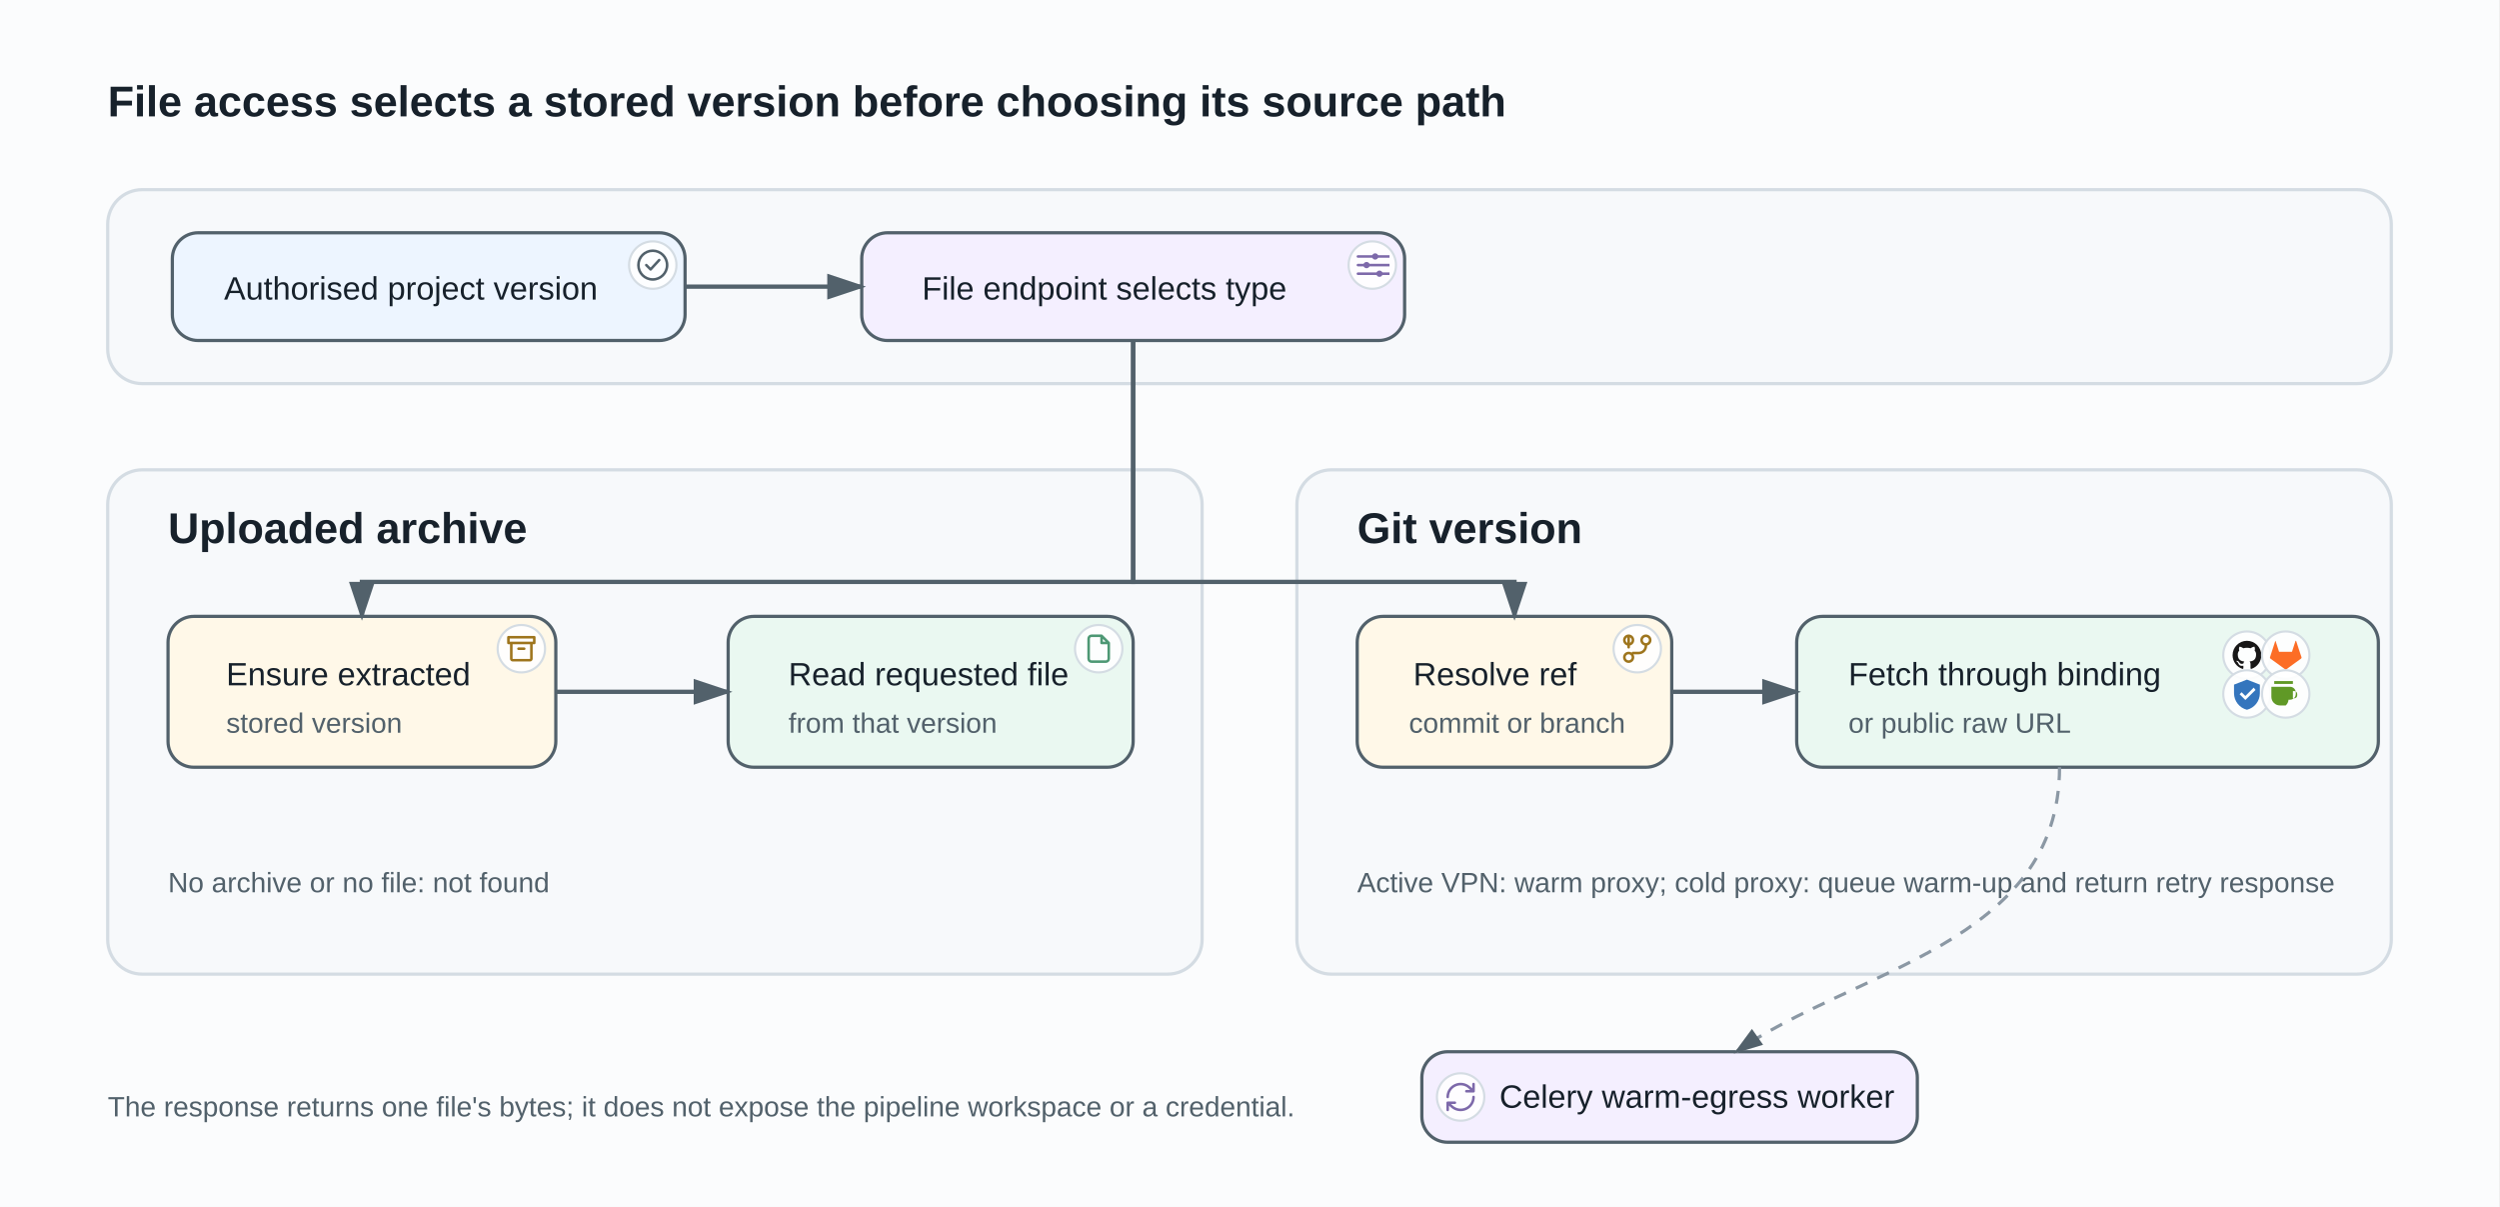
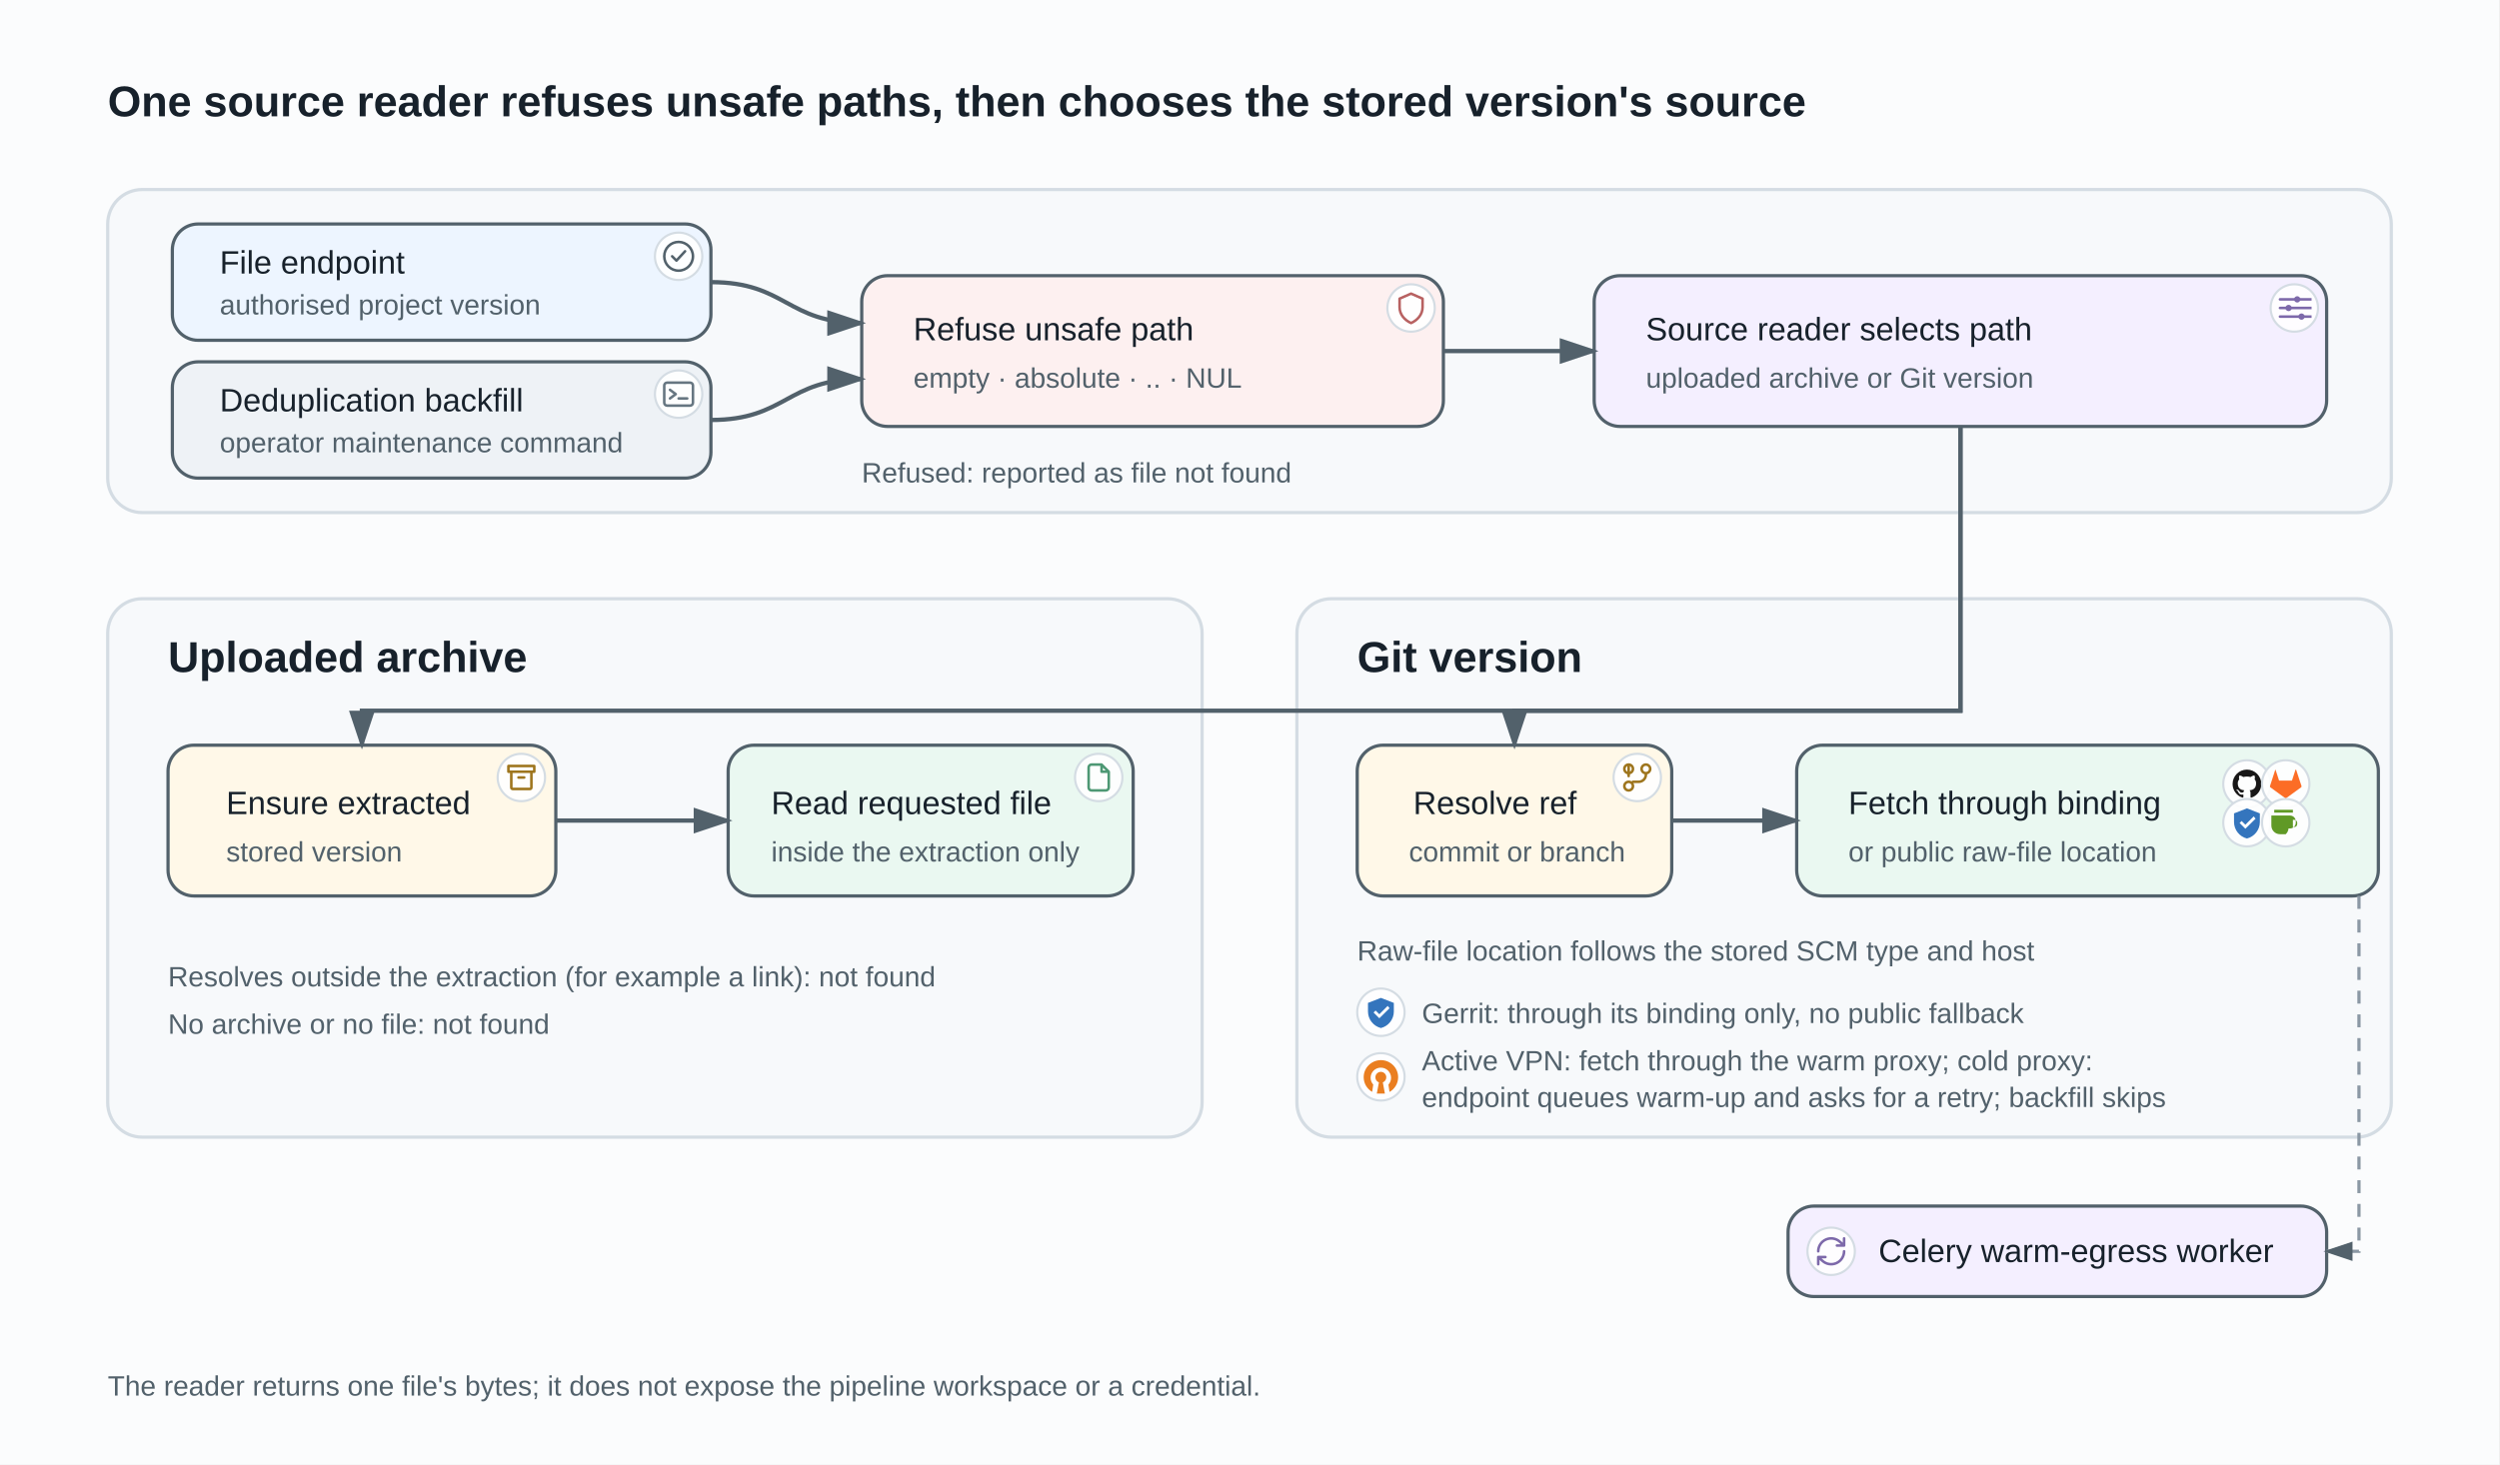
- <svg xmlns="http://www.w3.org/2000/svg" width="1160" height="560" viewBox="0 0 1160 560" role="img" aria-labelledby="title desc">
+ <svg xmlns="http://www.w3.org/2000/svg" width="1160" height="680" viewBox="0 0 1160 680" role="img" aria-labelledby="title desc">
  <defs>
    <marker id="a" markerWidth="10" markerHeight="10" refX="8" refY="3" orient="auto">
      <path d="M0 0L0 6L9 3z" fill="#52616b" />
    </marker>
    <style>text{font-family:Arial,sans-serif;fill:#17212b}.h{font-size:20px;font-weight:700}.t{font-size:15px}.s{font-size:13px;fill:#52616b}.b{stroke:#52616b;stroke-width:1.5;rx:12}.l{stroke:#52616b;stroke-width:2;fill:none;marker-end:url(#a)}.d{stroke:#8b98a4;stroke-width:1.5;stroke-dasharray:6 5;fill:none;marker-end:url(#a)}.lane{fill:#f7f9fb;stroke:#d4dce3;stroke-width:1.5;rx:16}.chip{fill:#ffffff;fill-opacity:.9;stroke:#d4dce3;stroke-width:1}</style>
    <symbol id="ico-github" viewBox="0 0 24 24">
      <path fill="#181717" d="M12 2C6.477 2 2 6.484 2 12.017c0 4.425 2.865 8.18 6.839 9.504.5.092.682-.217.682-.483 0-.237-.008-.868-.013-1.703-2.782.605-3.369-1.343-3.369-1.343-.454-1.158-1.11-1.466-1.11-1.466-.908-.62.069-.608.069-.608 1.003.07 1.531 1.032 1.531 1.032.892 1.53 2.341 1.088 2.91.832.092-.647.35-1.088.636-1.338-2.22-.253-4.555-1.113-4.555-4.951 0-1.093.39-1.988 1.029-2.688-.103-.253-.446-1.272.098-2.65 0 0 .84-.27 2.75 1.026A9.564 9.564 0 0112 6.844c.853.004 1.705.115 2.504.337 1.909-1.296 2.747-1.027 2.747-1.027.546 1.379.202 2.398.1 2.651.64.7 1.028 1.595 1.028 2.688 0 3.848-2.339 4.695-4.566 4.943.359.309.678.92.678 1.855 0 1.338-.012 2.419-.012 2.747 0 .268.18.58.688.482A10.019 10.019 0 0022 12.017C22 6.484 17.522 2 12 2z" />
    </symbol>
    <symbol id="ico-gitlab" viewBox="0 0 24 24">
      <path fill="#FC6D26" d="M22.65 14.39L12 22.13 1.35 14.39a.84.84 0 0 1-.3-.94l1.22-3.78 2.44-7.51A.42.42 0 0 1 4.82 2a.43.43 0 0 1 .11.18l2.44 7.49h8.98l2.44-7.51A.42.42 0 0 1 19.18 2a.43.43 0 0 1 .11.18l2.44 7.51L23 13.45a.84.84 0 0 1-.35.94z" />
    </symbol>
    <symbol id="ico-gerrit" viewBox="0 0 24 24">
      <path fill="#3475BD" d="M12 2 3 5.5v6C3 17 6.8 21.7 12 23c5.2-1.3 9-6 9-11.5v-6L12 2Zm-1.1 14.2-4-4L8.3 10.8l2.6 2.6 5.8-5.8L18 9.2l-7.1 7Z" />
    </symbol>
    <symbol id="ico-gitea" viewBox="0 0 24 24">
      <path fill="#609926" d="M4 3h13v2H4V3Zm0 4h11a4 4 0 0 1 4 4v1a4 4 0 0 1-4 4h-1.05A6.002 6.002 0 0 1 12 20H8a6 6 0 0 1-6-6V7Zm13 2v6h1a2 2 0 0 0 2-2v-1a2 2 0 0 0-2-2h-1Z" />
    </symbol>
    <symbol id="ico-check-circle" viewBox="0 0 24 24">
      <path fill="none" stroke="#52616b" stroke-width="1.8" stroke-linecap="round" stroke-linejoin="round" d="M12 22a10 10 0 1 0 0-20 10 10 0 0 0 0 20zM7.5 12l3 3 6-6.5" />
    </symbol>
    <symbol id="ico-sliders" viewBox="0 0 24 24">
      <path fill="none" stroke="#7d69aa" stroke-width="1.8" stroke-linecap="round" d="M2 6h22M2 12h22M2 18h22" />
      <circle cx="14" cy="6" r="2.2" fill="#7d69aa" />
      <circle cx="8" cy="12" r="2.2" fill="#7d69aa" />
      <circle cx="17" cy="18" r="2.2" fill="#7d69aa" />
    </symbol>
    <symbol id="ico-archive" viewBox="0 0 24 24">
      <path fill="none" stroke="#9e751d" stroke-width="1.8" stroke-linecap="round" stroke-linejoin="round" d="M3 4h18v4H3zM5 8v11a1 1 0 0 0 1 1h12a1 1 0 0 0 1-1V8M10 12h4" />
    </symbol>
    <symbol id="ico-file" viewBox="0 0 24 24">
      <path fill="none" stroke="#4d9874" stroke-width="1.8" stroke-linecap="round" stroke-linejoin="round" d="M14 3H7a2 2 0 0 0-2 2v14a2 2 0 0 0 2 2h10a2 2 0 0 0 2-2V8l-5-5Zm0 0v5h5" />
    </symbol>
    <symbol id="ico-git-branch" viewBox="0 0 24 24">
      <path fill="none" stroke="#9e751d" stroke-width="1.8" stroke-linecap="round" stroke-linejoin="round" d="M6 3v8M6 21a3 3 0 1 0 0-6 3 3 0 0 0 0 6zM6 3a3 3 0 1 0 0 6 3 3 0 0 0 0-6zM18 9a3 3 0 1 0 0-6 3 3 0 0 0 0 6zM18 9v1a5 5 0 0 1-5 5H9" />
    </symbol>
    <symbol id="ico-refresh" viewBox="0 0 24 24">
      <path fill="none" stroke="#7d69aa" stroke-width="1.8" stroke-linecap="round" stroke-linejoin="round" d="M3 12a9 9 0 0 1 15-6.7L21 8M21 3v5h-5M21 12a9 9 0 0 1-15 6.7L3 16M3 21v-5h5" />
    </symbol>
+     <symbol id="ico-terminal" viewBox="0 0 24 24">
+       <rect x="2" y="4" width="20" height="16" rx="2" fill="none" stroke="currentColor" stroke-width="1.8" />
+       <path d="M6 9l4 3-4 3M12 15h6" fill="none" stroke="currentColor" stroke-width="1.8" stroke-linecap="round" stroke-linejoin="round" />
+     </symbol>
+     <symbol id="ico-shield" viewBox="0 0 24 24">
+       <path fill="none" stroke="currentColor" stroke-width="1.8" stroke-linecap="round" stroke-linejoin="round" d="M12 2 4 5.5v6c0 5 3.5 9 8 11 4.5-2 8-6 8-11v-6z" />
+     </symbol>
+     <symbol id="ico-openvpn" viewBox="0 0 24 24">
+       <path fill="#EA7E20" d="M12 .357C5.385.357 0 5.69 0 12.254c0 4.36 2.358 8.153 5.896 10.204l.77-5.076a7.046 7.046 0 01-1.846-4.719c0-3.897 3.18-7.076 7.13-7.076 3.948 0 7.126 3.18 7.126 7.076 0 1.847-.717 3.488-1.846 4.77L18 22.51c3.59-2.05 6-5.899 6-10.258C24 5.69 18.615.357 12 .357zm-.05 8.157a3.786 3.786 0 00-3.796 3.795 3.738 3.738 0 002.461 3.54L9.13 23.643h5.64l-1.435-7.795c1.385-.564 2.41-1.898 2.41-3.54a3.786 3.786 0 00-3.795-3.794z" />
+     </symbol>
  </defs>
-   <rect width="1160" height="560" fill="#fbfcfd" />
-   <text x="50" y="54" class="h">File access selects a stored version before choosing its source path</text>
-   <rect x="50" y="88" width="1060" height="90" class="lane" />
-   <rect x="80" y="108" width="238" height="50" class="b" fill="#edf5ff" />
-   <text x="104" y="139" class="t">Authorised project version</text>
-   <rect x="400" y="108" width="252" height="50" class="b" fill="#f4efff" />
-   <text x="428" y="139" class="t">File endpoint selects type</text>
-   <path d="M318 133L400 133" class="l" />
-   <circle cx="303" cy="123" r="11" class="chip" />
-   <use href="#ico-check-circle" x="295" y="115" width="16" height="16" aria-hidden="true" />
-   <circle cx="637" cy="123" r="11" class="chip" />
-   <use href="#ico-sliders" x="629" y="115" width="16" height="16" aria-hidden="true" />
-   <rect x="50" y="218" width="508" height="234" class="lane" />
-   <text x="78" y="252" class="h">Uploaded archive</text>
-   <rect x="78" y="286" width="180" height="70" class="b" fill="#fff8e8" stroke="#9e751d" />
-   <text x="105" y="318" class="t">Ensure extracted</text>
-   <text x="105" y="340" class="s">stored version</text>
-   <rect x="338" y="286" width="188" height="70" class="b" fill="#eaf8f1" stroke="#4d9874" />
-   <text x="366" y="318" class="t">Read requested file</text>
-   <text x="366" y="340" class="s">from that version</text>
-   <path d="M258 321L338 321" class="l" />
-   <text x="78" y="414" class="s">No archive or no file: not found</text>
-   <circle cx="242" cy="301" r="11" class="chip" />
-   <use href="#ico-archive" x="234" y="293" width="16" height="16" aria-hidden="true" />
-   <circle cx="510" cy="301" r="11" class="chip" />
-   <use href="#ico-file" x="502" y="293" width="16" height="16" aria-hidden="true" />
-   <rect x="602" y="218" width="508" height="234" class="lane" />
-   <text x="630" y="252" class="h">Git version</text>
-   <rect x="630" y="286" width="146" height="70" class="b" fill="#fff8e8" stroke="#9e751d" />
-   <text x="656" y="318" class="t">Resolve ref</text>
-   <text x="654" y="340" class="s">commit or branch</text>
-   <rect x="834" y="286" width="270" height="70" class="b" fill="#eaf8f1" stroke="#4d9874" />
-   <text x="858" y="318" class="t">Fetch through binding</text>
-   <text x="858" y="340" class="s">or public raw URL</text>
-   <circle cx="760" cy="301" r="11" class="chip" />
-   <use href="#ico-git-branch" x="752" y="293" width="16" height="16" aria-hidden="true" />
-   <circle cx="1043" cy="304" r="11" class="chip" />
-   <use href="#ico-github" x="1035" y="296" width="16" height="16" aria-hidden="true" />
-   <circle cx="1061" cy="304" r="11" class="chip" />
-   <use href="#ico-gitlab" x="1053" y="296" width="16" height="16" aria-hidden="true" />
-   <circle cx="1043" cy="322" r="11" class="chip" />
-   <use href="#ico-gerrit" x="1035" y="314" width="16" height="16" aria-hidden="true" />
-   <circle cx="1061" cy="322" r="11" class="chip" />
-   <use href="#ico-gitea" x="1053" y="314" width="16" height="16" aria-hidden="true" />
-   <path d="M776 321L834 321" class="l" />
-   <text x="630" y="414" class="s">Active VPN: warm proxy; cold proxy: queue warm-up and return retry response</text>
-   <path d="M526 158L526 270L168 270L168 286" class="l" />
-   <path d="M526 158L526 270L703 270L703 286" class="l" />
-   <rect x="660" y="488" width="230" height="42" class="b" fill="#f4efff" stroke="#7d69aa" />
-   <text x="696" y="514" class="t">Celery warm-egress worker</text>
-   <path d="M956 356C956 438 860 450 806 488" class="d" />
-   <circle cx="678" cy="509" r="11" class="chip" />
-   <use href="#ico-refresh" x="670" y="501" width="16" height="16" aria-hidden="true" />
-   <text x="50" y="518" class="s">The response returns one file's bytes; it does not expose the pipeline workspace or a credential.</text>
+   <rect width="1160" height="680" fill="#fbfcfd" />
+   <text x="50" y="54" class="h">One source reader refuses unsafe paths, then chooses the stored version's source</text>
+   <rect x="50" y="88" width="1060" height="150" class="lane" />
+   <rect x="80" y="104" width="250" height="54" class="b" fill="#edf5ff" />
+   <text x="102" y="127" class="t">File endpoint</text>
+   <text x="102" y="146" class="s">authorised project version</text>
+   <circle cx="315" cy="119" r="11" class="chip" />
+   <use href="#ico-check-circle" x="307" y="111" width="16" height="16" aria-hidden="true" />
+   <rect x="80" y="168" width="250" height="54" class="b" fill="#eef2f6" stroke="#667681" />
+   <text x="102" y="191" class="t">Deduplication backfill</text>
+   <text x="102" y="210" class="s">operator maintenance command</text>
+   <circle cx="315" cy="183" r="11" class="chip" />
+   <g color="#667681">
+     <use href="#ico-terminal" x="307" y="175" width="16" height="16" aria-hidden="true" />
+   </g>
+   <rect x="400" y="128" width="270" height="70" class="b" fill="#fdf0f0" stroke="#b86161" />
+   <text x="424" y="158" class="t">Refuse unsafe path</text>
+   <text x="424" y="180" class="s">empty · absolute · .. · NUL</text>
+   <circle cx="655" cy="143" r="11" class="chip" />
+   <g color="#b86161">
+     <use href="#ico-shield" x="647" y="135" width="16" height="16" aria-hidden="true" />
+   </g>
+   <path d="M330 131C365 131 365 150 400 150" class="l" />
+   <path d="M330 195C365 195 365 176 400 176" class="l" />
+   <text x="400" y="224" class="s">Refused: reported as file not found</text>
+   <rect x="740" y="128" width="340" height="70" class="b" fill="#f4efff" stroke="#7d69aa" />
+   <text x="764" y="158" class="t">Source reader selects path</text>
+   <text x="764" y="180" class="s">uploaded archive or Git version</text>
+   <circle cx="1065" cy="143" r="11" class="chip" />
+   <use href="#ico-sliders" x="1057" y="135" width="16" height="16" aria-hidden="true" />
+   <path d="M670 163L740 163" class="l" />
+   <rect x="50" y="278" width="508" height="250" class="lane" />
+   <text x="78" y="312" class="h">Uploaded archive</text>
+   <rect x="78" y="346" width="180" height="70" class="b" fill="#fff8e8" stroke="#9e751d" />
+   <text x="105" y="378" class="t">Ensure extracted</text>
+   <text x="105" y="400" class="s">stored version</text>
+   <rect x="338" y="346" width="188" height="70" class="b" fill="#eaf8f1" stroke="#4d9874" />
+   <text x="358" y="378" class="t">Read requested file</text>
+   <text x="358" y="400" class="s">inside the extraction only</text>
+   <path d="M258 381L338 381" class="l" />
+   <circle cx="242" cy="361" r="11" class="chip" />
+   <use href="#ico-archive" x="234" y="353" width="16" height="16" aria-hidden="true" />
+   <circle cx="510" cy="361" r="11" class="chip" />
+   <use href="#ico-file" x="502" y="353" width="16" height="16" aria-hidden="true" />
+   <text x="78" y="458" class="s">Resolves outside the extraction (for example a link): not found</text>
+   <text x="78" y="480" class="s">No archive or no file: not found</text>
+   <rect x="602" y="278" width="508" height="250" class="lane" />
+   <text x="630" y="312" class="h">Git version</text>
+   <rect x="630" y="346" width="146" height="70" class="b" fill="#fff8e8" stroke="#9e751d" />
+   <text x="656" y="378" class="t">Resolve ref</text>
+   <text x="654" y="400" class="s">commit or branch</text>
+   <rect x="834" y="346" width="270" height="70" class="b" fill="#eaf8f1" stroke="#4d9874" />
+   <text x="858" y="378" class="t">Fetch through binding</text>
+   <text x="858" y="400" class="s">or public raw-file location</text>
+   <circle cx="760" cy="361" r="11" class="chip" />
+   <use href="#ico-git-branch" x="752" y="353" width="16" height="16" aria-hidden="true" />
+   <circle cx="1043" cy="364" r="11" class="chip" />
+   <use href="#ico-github" x="1035" y="356" width="16" height="16" aria-hidden="true" />
+   <circle cx="1061" cy="364" r="11" class="chip" />
+   <use href="#ico-gitlab" x="1053" y="356" width="16" height="16" aria-hidden="true" />
+   <circle cx="1043" cy="382" r="11" class="chip" />
+   <use href="#ico-gerrit" x="1035" y="374" width="16" height="16" aria-hidden="true" />
+   <circle cx="1061" cy="382" r="11" class="chip" />
+   <use href="#ico-gitea" x="1053" y="374" width="16" height="16" aria-hidden="true" />
+   <path d="M776 381L834 381" class="l" />
+   <text x="630" y="446" class="s">Raw-file location follows the stored SCM type and host</text>
+   <circle cx="641" cy="470" r="11" class="chip" />
+   <use href="#ico-gerrit" x="633" y="462" width="16" height="16" aria-hidden="true" />
+   <text x="660" y="475" class="s">Gerrit: through its binding only, no public fallback</text>
+   <circle cx="641" cy="500" r="11" class="chip" />
+   <use href="#ico-openvpn" x="633" y="492" width="16" height="16" aria-hidden="true" />
+   <text x="660" y="497" class="s">Active VPN: fetch through the warm proxy; cold proxy:</text>
+   <text x="660" y="514" class="s">endpoint queues warm-up and asks for a retry; backfill skips</text>
+   <path d="M910 198L910 330L168 330L168 346" class="l" />
+   <path d="M910 198L910 330L703 330L703 346" class="l" />
+   <rect x="830" y="560" width="250" height="42" class="b" fill="#f4efff" stroke="#7d69aa" />
+   <text x="872" y="586" class="t">Celery warm-egress worker</text>
+   <path d="M1095 416V581H1080" class="d" />
+   <circle cx="850" cy="581" r="11" class="chip" />
+   <use href="#ico-refresh" x="842" y="573" width="16" height="16" aria-hidden="true" />
+   <text x="50" y="648" class="s">The reader returns one file's bytes; it does not expose the pipeline workspace or a credential.</text>
</svg>
